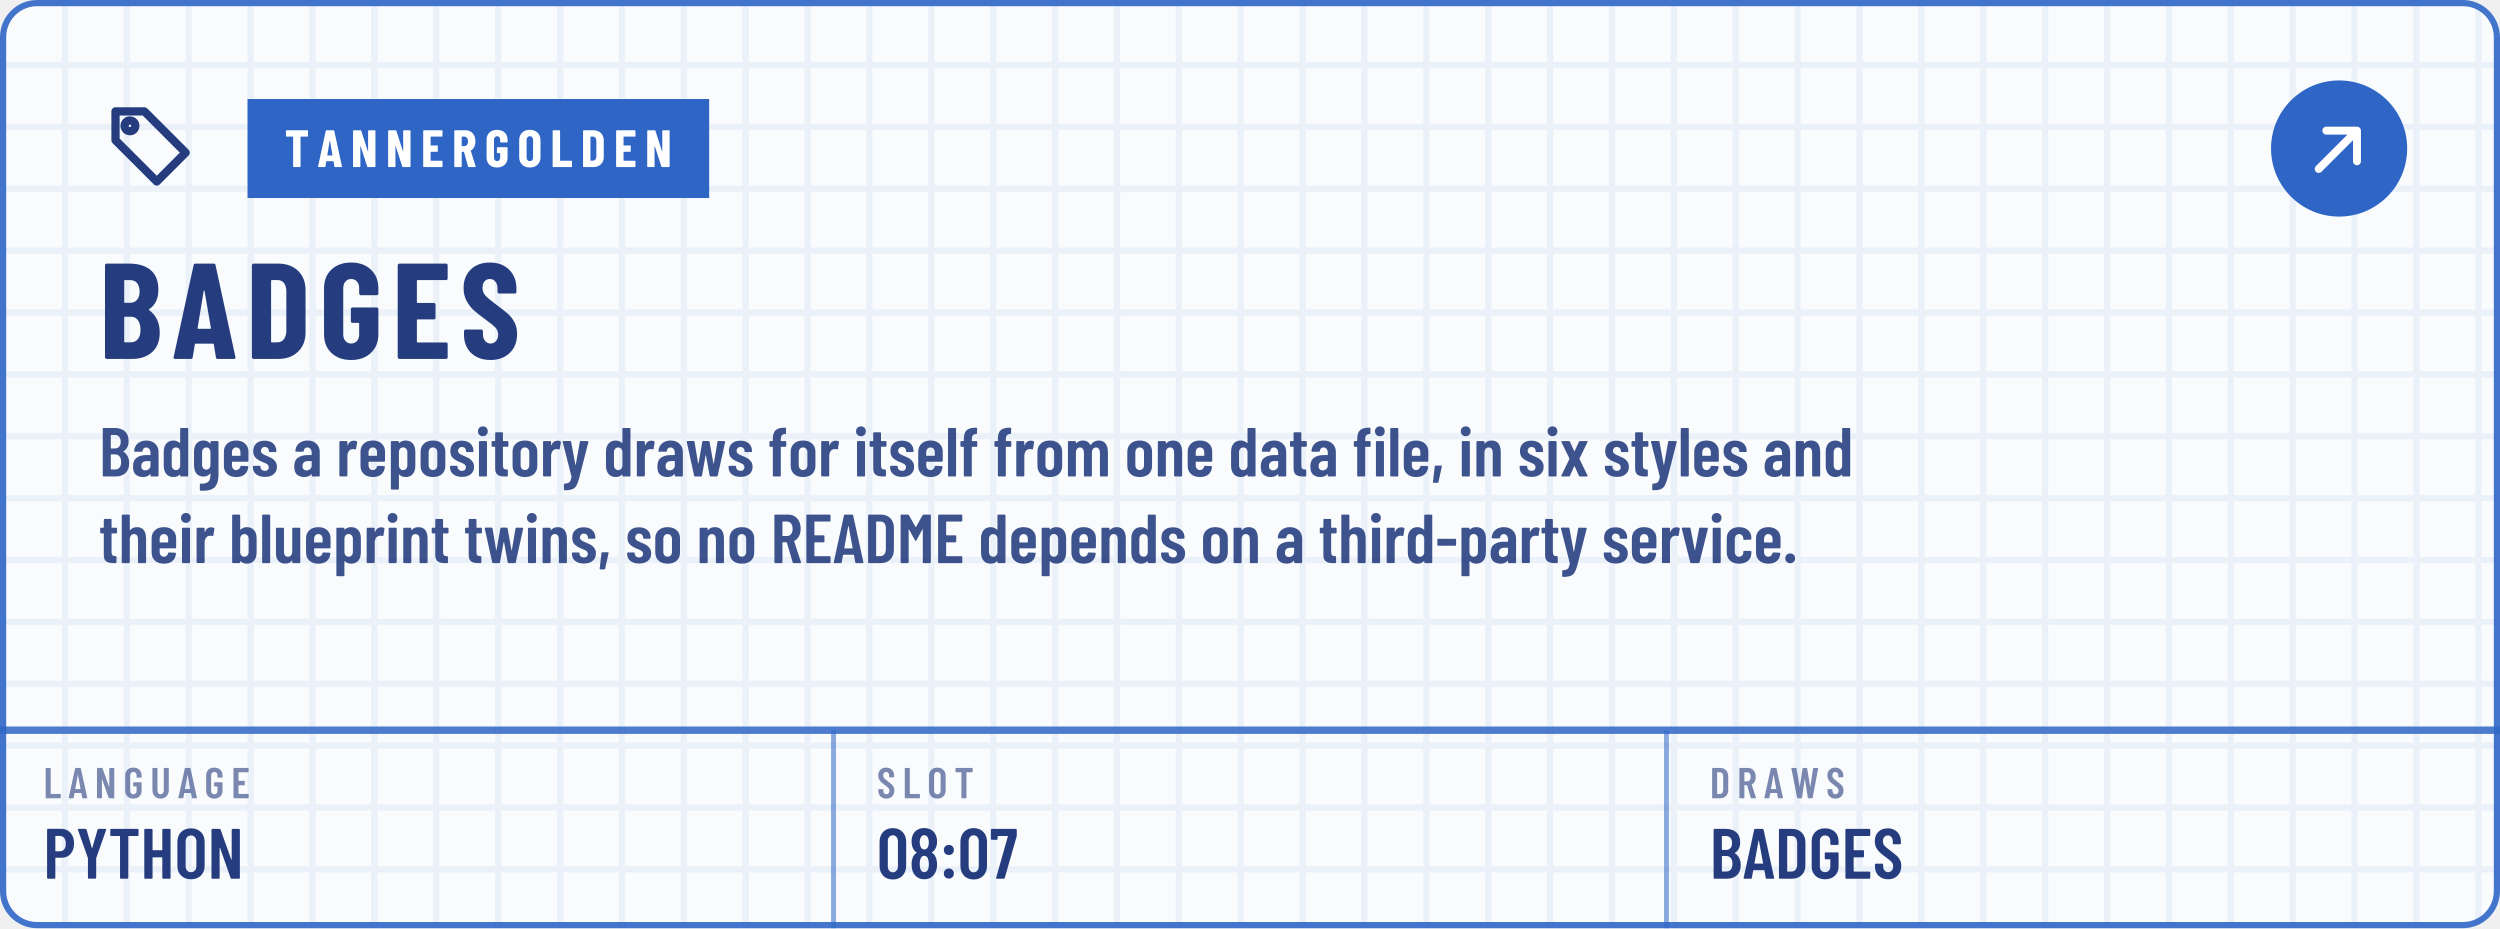
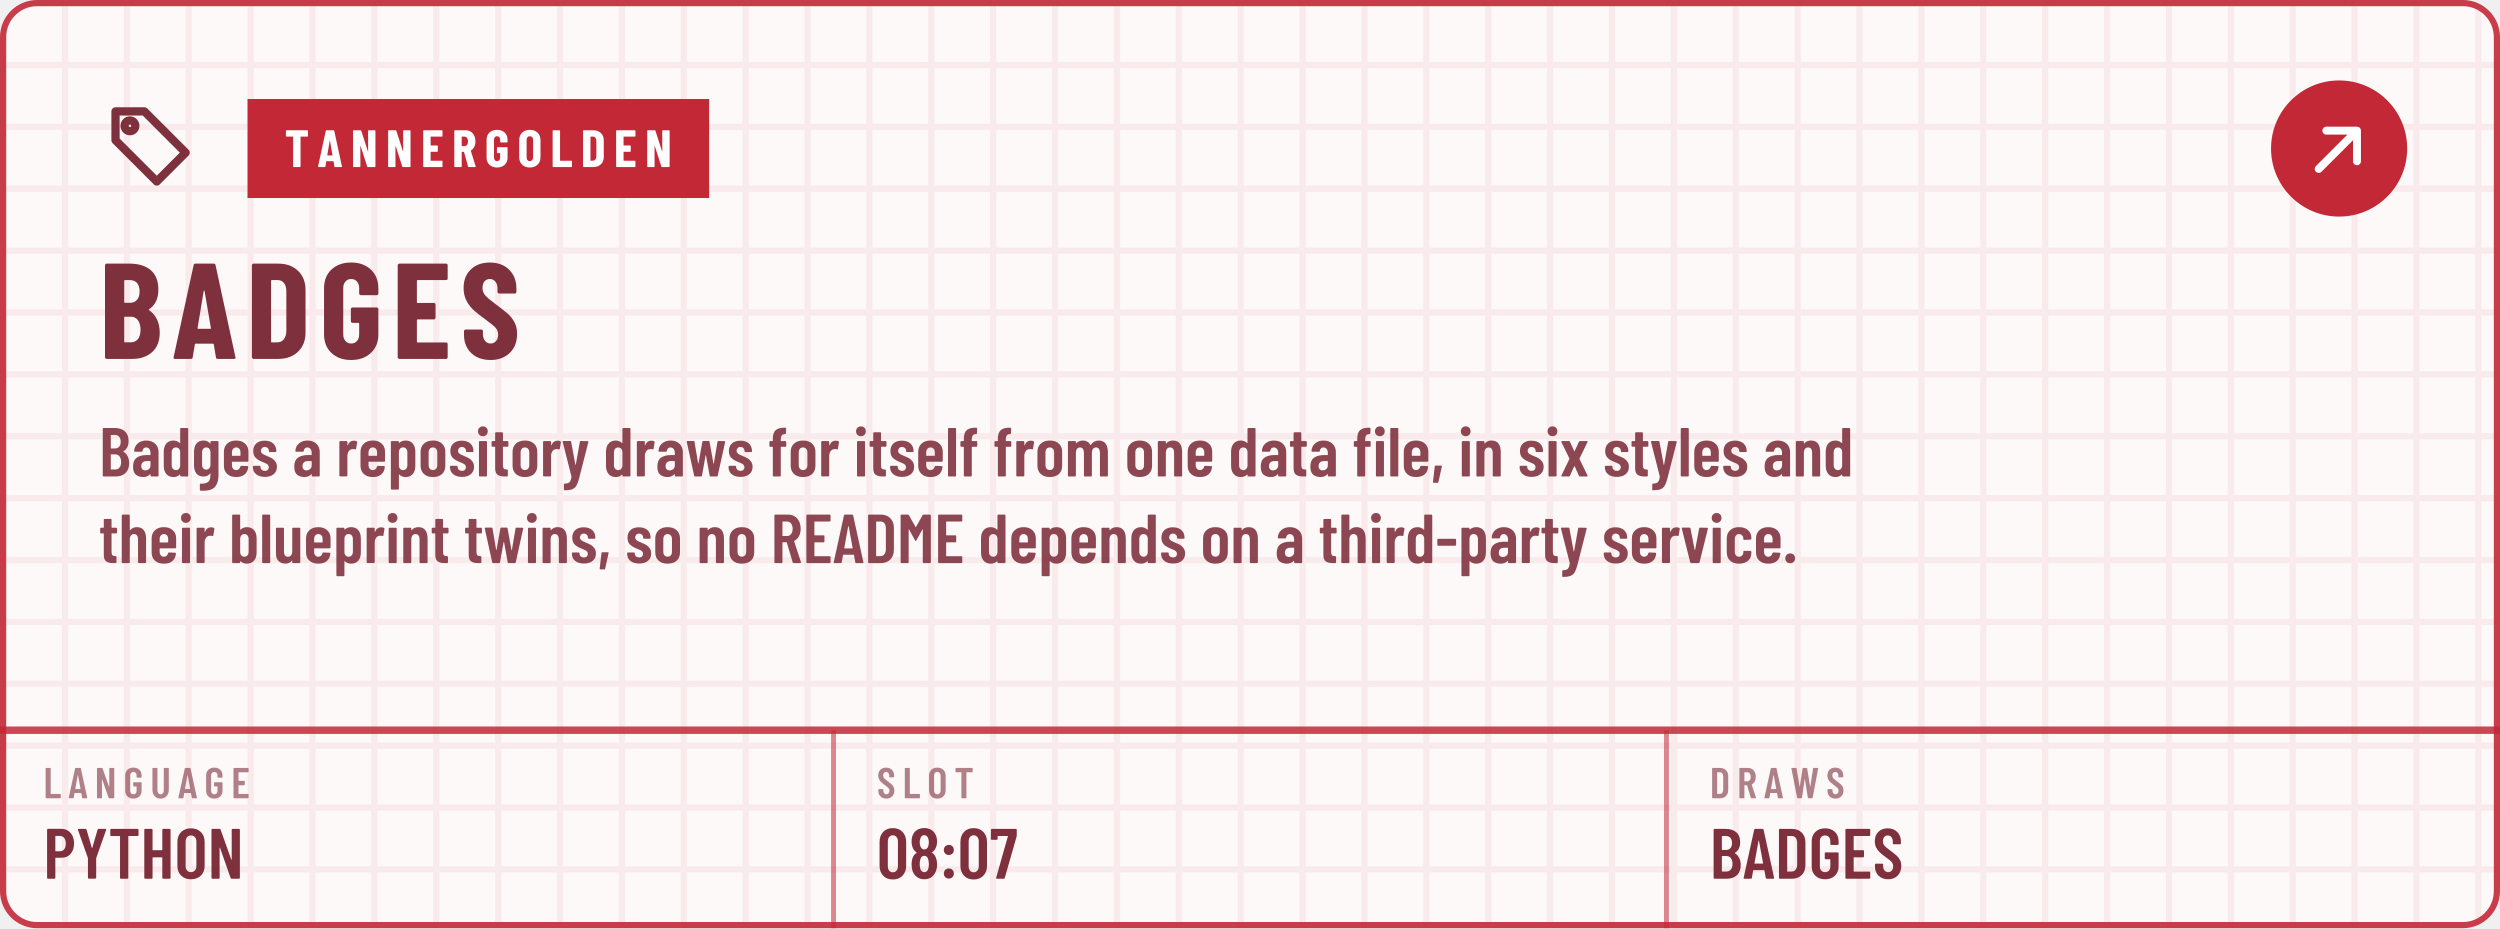
<svg xmlns="http://www.w3.org/2000/svg" width="404" height="150" viewBox="0 0 404 150" role="img" aria-labelledby="t d">
  <defs>
    <pattern id="kp1" width="10" height="10" patternUnits="userSpaceOnUse">
-       <path d="M10 .5H.5V10" fill="none" stroke="#2F66C6" stroke-opacity="0.07" />
+       <path d="M10 .5H.5V10" fill="none" stroke="#C32837" stroke-opacity="0.07" />
    </pattern>
    <path id="m44" d="M33 -78 59 146Q60 157 71 157H151Q164 157 161 144L112 -80Q110 -91 99 -91H45Q39 -91 36 -88Q32 -84 33 -78Z" />
    <path id="m45" d="M27 263V339Q27 344 30 348Q34 351 39 351H286Q291 351 294 348Q298 344 298 339V263Q298 258 294 254Q291 251 286 251H39Q34 251 30 254Q27 258 27 263Z" />
    <path id="m46" d="M35 69Q35 100 55 120Q75 140 106 140Q137 140 156 120Q176 100 176 69Q176 38 156 18Q136 -2 106 -2Q75 -2 55 18Q35 38 35 69Z" />
    <path id="m48" d="M38 183V517Q38 604 89 658Q140 711 224 711Q309 711 360 658Q412 604 412 517V183Q412 96 360 42Q309 -11 224 -11Q140 -11 89 42Q38 96 38 183ZM296 176V524Q296 563 276 586Q257 610 224 610Q192 610 173 586Q154 563 154 524V176Q154 137 173 114Q192 90 224 90Q257 90 276 114Q296 137 296 176Z" />
    <path id="m55" d="M90 13 255 594Q257 600 251 600H116Q111 600 111 595V559Q111 554 108 550Q104 547 99 547H28Q23 547 20 550Q16 554 16 559L17 688Q17 693 20 696Q24 700 29 700H368Q373 700 376 696Q380 693 380 688V607Q380 603 378 593L211 10Q208 0 197 0H100Q87 0 90 13Z" />
    <path id="m56" d="M325 364Q358 345 375 306Q396 259 396 200Q396 147 380 107Q360 53 318 22Q275 -8 216 -8Q158 -8 116 22Q73 52 53 106Q38 148 38 200Q38 259 56 301Q71 341 109 363Q113 366 109 369Q76 390 58 427Q38 470 38 523Q38 581 58 620Q78 664 120 688Q161 712 216 712Q270 712 312 688Q353 665 374 621Q396 579 396 523Q396 471 376 429Q358 392 325 371Q319 367 325 364ZM159 559Q152 541 152 513Q152 483 162 456Q169 435 183 423Q197 411 216 411Q237 411 252 424Q266 436 273 459Q281 483 281 513Q281 547 271 568Q264 589 250 600Q236 612 216 612Q198 612 184 602Q171 591 164 573ZM281 206Q281 244 272 271Q266 295 252 308Q237 322 216 322Q195 322 180 308Q166 294 160 268Q152 242 152 208Q152 177 158 151Q163 123 178 108Q194 92 216 92Q239 92 255 108Q271 124 276 153Q281 180 281 206Z" />
    <path id="m58" d="M57 404Q57 435 77 455Q97 475 128 475Q159 475 178 455Q198 435 198 404Q198 373 178 353Q158 333 128 333Q97 333 77 353Q57 373 57 404ZM57 73Q57 104 77 124Q97 144 128 144Q159 144 178 124Q198 104 198 73Q198 42 178 22Q158 2 128 2Q97 2 77 22Q57 42 57 73Z" />
    <path id="m65" d="M325 11 306 116Q306 121 300 121H154Q148 121 148 116L129 11Q128 0 116 0H25Q11 0 14 13L162 689Q164 700 175 700H281Q292 700 294 689L442 13V9Q442 0 431 0H338Q326 0 325 11ZM171 212H282Q288 212 287 217L229 533Q228 536 226 536Q224 536 223 533L166 217Q165 212 171 212Z" />
    <path id="m66" d="M242 0H66Q61 0 58 4Q54 7 54 12V688Q54 693 58 696Q61 700 66 700H224Q319 700 373 652Q427 604 427 512Q427 409 354 365Q349 362 352 359Q391 334 413 292Q435 250 435 192Q435 100 382 50Q328 0 242 0ZM170 595V409Q170 404 175 404H226Q267 404 290 429Q313 454 313 500Q313 548 290 574Q267 600 226 600H175Q170 600 170 595ZM319 208Q319 260 296 290Q273 319 233 319H175Q170 319 170 314V106Q170 101 175 101H233Q273 101 296 129Q319 157 319 208Z" />
    <path id="m68" d="M54 12V688Q54 693 58 696Q61 700 66 700H237Q323 700 374 648Q426 596 426 509V191Q426 104 374 52Q323 0 237 0H66Q61 0 58 4Q54 7 54 12ZM175 100 235 101Q268 101 288 128Q309 154 310 198V502Q310 547 290 574Q269 600 234 600H175Q170 600 170 595V105Q170 100 175 100Z" />
    <path id="m69" d="M391 600H175Q170 600 170 595V406Q170 401 175 401H303Q308 401 312 398Q315 394 315 389V312Q315 307 312 304Q308 300 303 300H175Q170 300 170 295V105Q170 100 175 100H391Q396 100 400 96Q403 93 403 88V12Q403 7 400 4Q396 0 391 0H66Q61 0 58 4Q54 7 54 12V688Q54 693 58 696Q61 700 66 700H391Q396 700 400 696Q403 693 403 688V612Q403 607 400 604Q396 600 391 600Z" />
    <path id="m71" d="M42 173V527Q42 609 94 658Q145 708 230 708Q315 708 368 658Q420 609 420 526V487Q420 482 416 478Q413 475 408 475H316Q311 475 308 478Q304 482 304 487V528Q304 564 284 586Q263 608 230 608Q197 608 177 586Q157 564 157 528V172Q157 136 177 114Q197 92 230 92Q263 92 284 114Q304 136 304 172V268Q304 273 299 273H238Q233 273 230 276Q226 280 226 285V358Q226 363 230 366Q233 370 238 370H408Q413 370 416 366Q420 363 420 358V173Q420 91 368 42Q315 -8 230 -8Q145 -8 94 42Q42 91 42 173Z" />
    <path id="m72" d="M319 700H411Q416 700 420 696Q423 693 423 688V12Q423 7 420 4Q416 0 411 0H319Q314 0 310 4Q307 7 307 12V295Q307 300 302 300H175Q170 300 170 295V12Q170 7 166 4Q163 0 158 0H66Q61 0 58 4Q54 7 54 12V688Q54 693 58 696Q61 700 66 700H158Q163 700 166 696Q170 693 170 688V406Q170 401 175 401H302Q307 401 307 406V688Q307 693 310 696Q314 700 319 700Z" />
    <path id="m76" d="M54 12V688Q54 693 58 696Q61 700 66 700H158Q163 700 166 696Q170 693 170 688V105Q170 100 175 100H391Q396 100 400 96Q403 93 403 88V12Q403 7 400 4Q396 0 391 0H66Q61 0 58 4Q54 7 54 12Z" />
    <path id="m77" d="M383 700H475Q480 700 484 696Q487 693 487 688V12Q487 7 484 4Q480 0 475 0H383Q378 0 374 4Q371 7 371 12V484Q371 488 369 488Q367 488 365 485L278 327Q273 319 269 319Q265 319 260 327L173 485Q171 488 169 488Q167 488 167 484V12Q167 7 164 4Q160 0 155 0H63Q58 0 54 4Q51 7 51 12V688Q51 693 54 696Q58 700 63 700H155Q165 700 170 692L267 521Q270 517 273 521L368 692Q373 700 383 700Z" />
    <path id="m78" d="M350 700H441Q446 700 450 696Q453 693 453 688V12Q453 7 450 4Q446 0 441 0H336Q326 0 323 10L174 434Q173 437 170 436Q168 436 168 433L169 12Q169 7 166 4Q162 0 157 0H66Q61 0 58 4Q54 7 54 12V688Q54 693 58 696Q61 700 66 700H169Q179 700 182 690L332 269Q333 266 336 266Q338 267 338 270V688Q338 693 342 696Q345 700 350 700Z" />
    <path id="m79" d="M42 182V518Q42 604 94 656Q147 708 233 708Q319 708 372 656Q425 604 425 518V182Q425 96 372 44Q319 -8 233 -8Q147 -8 94 44Q42 96 42 182ZM309 177V523Q309 561 288 584Q267 608 233 608Q199 608 178 584Q158 561 158 523V177Q158 139 178 116Q199 92 233 92Q267 92 288 116Q309 139 309 177Z" />
    <path id="m80" d="M432 495Q432 405 384 350Q337 295 259 295H174Q169 295 169 290V12Q169 7 166 4Q162 0 157 0H65Q60 0 56 4Q53 7 53 12V689Q53 694 56 698Q60 701 65 701H253Q306 701 346 675Q387 649 410 602Q432 555 432 495ZM316 492Q316 542 294 572Q271 601 234 601H174Q169 601 169 596V391Q169 386 174 386H234Q271 386 294 414Q316 443 316 492Z" />
    <path id="m82" d="M318 10 233 297Q231 301 228 301H175Q170 301 170 296V12Q170 7 166 4Q163 0 158 0H66Q61 0 58 4Q54 7 54 12V688Q54 693 58 696Q61 700 66 700H254Q307 700 348 674Q388 649 410 602Q433 556 433 496Q433 434 409 389Q385 344 342 321Q338 320 339 315L437 14Q438 12 438 9Q438 0 427 0H331Q321 0 318 10ZM170 595V396Q170 391 175 391H236Q272 391 294 419Q317 447 317 495Q317 543 294 572Q272 600 236 600H175Q170 600 170 595Z" />
    <path id="m83" d="M34 173V199Q34 204 38 208Q41 211 46 211H137Q142 211 146 208Q149 204 149 199V179Q149 140 168 116Q188 92 219 92Q250 92 270 114Q290 137 290 174Q290 200 279 219Q268 238 248 255Q228 272 184 304Q134 340 104 368Q73 396 52 436Q32 475 32 527Q32 610 82 659Q132 708 214 708Q297 708 348 656Q399 605 399 520V496Q399 491 396 488Q392 484 387 484H297Q292 484 288 488Q285 491 285 496V522Q285 561 266 584Q246 608 214 608Q184 608 165 586Q146 565 146 527Q146 491 166 466Q187 441 247 397Q308 352 339 324Q370 295 387 261Q404 227 404 180Q404 95 353 44Q302 -8 219 -8Q136 -8 85 42Q34 92 34 173Z" />
    <path id="m84" d="M425 688V612Q425 607 422 604Q418 600 413 600H286Q281 600 281 595V12Q281 7 278 4Q274 0 269 0H177Q172 0 168 4Q165 7 165 12V595Q165 600 160 600H40Q35 600 32 604Q28 607 28 612V688Q28 693 32 696Q35 700 40 700H413Q418 700 422 696Q425 693 425 688Z" />
    <path id="m85" d="M50 194V688Q50 693 54 696Q57 700 62 700H154Q159 700 162 696Q166 693 166 688V182Q166 142 186 117Q206 92 239 92Q272 92 292 117Q312 142 312 182V688Q312 693 316 696Q319 700 324 700H416Q421 700 424 696Q428 693 428 688V194Q428 103 376 48Q324 -8 239 -8Q153 -8 102 48Q50 103 50 194Z" />
    <path id="m87" d="M157 11 24 687 23 691Q23 700 34 700H130Q142 700 143 689L213 272Q214 269 216 269Q218 269 219 272L282 689Q283 700 295 700H375Q387 700 388 689L456 272Q457 269 459 269Q461 269 462 272L525 689Q526 700 538 700H631Q644 700 642 687L515 11Q514 0 502 0H417Q405 0 404 11L337 436Q336 440 334 440Q332 440 331 436L269 11Q268 0 256 0H170Q158 0 157 11Z" />
    <path id="m89" d="M170 13V286L169 292L30 686Q29 688 29 691Q29 700 40 700H136Q147 700 150 690L225 433Q226 430 228 430Q230 430 231 433L306 690Q309 700 320 700H416Q422 700 425 696Q428 693 426 686L287 292L286 286V13Q286 8 282 4Q279 1 274 1H182Q177 1 174 4Q170 8 170 13Z" />
    <path id="m97" d="M397 352V12Q397 7 394 4Q390 0 385 0H293Q288 0 284 4Q281 7 281 12V31Q281 34 279 35Q277 36 275 33Q240 -8 173 -8Q116 -8 72 24Q29 57 29 143Q29 233 82 271Q134 309 224 309H276Q281 309 281 314V340Q281 376 263 398Q245 419 218 419Q197 419 183 406Q169 392 166 369Q165 357 153 357H56Q44 357 45 369Q50 437 98 478Q147 519 220 519Q299 519 348 473Q397 427 397 352ZM281 160V217Q281 222 276 222H224Q190 222 169 204Q148 185 148 150Q148 119 164 104Q180 88 205 88Q235 88 258 107Q281 126 281 160Z" />
    <path id="m98" d="M399 357V154Q399 80 362 36Q325 -8 258 -8Q204 -8 168 27Q166 29 164 28Q162 27 162 24V12Q162 7 158 4Q155 0 150 0H58Q53 0 50 4Q46 7 46 12V688Q46 693 50 696Q53 700 58 700H150Q155 700 158 696Q162 693 162 688V486Q162 483 164 482Q167 482 170 486Q189 503 212 511Q236 519 258 519Q324 519 362 476Q399 433 399 357ZM222 419Q198 419 182 404Q166 388 162 362V149Q166 123 182 108Q198 92 222 92Q250 92 267 112Q284 131 284 163V348Q284 380 267 400Q250 419 222 419Z" />
    <path id="m99" d="M38 155V357Q38 430 86 474Q133 519 215 519Q297 519 345 476Q393 432 393 365V351Q393 346 390 342Q386 339 381 339L289 335Q277 335 277 347V357Q277 382 260 400Q242 419 215 419Q188 419 171 399Q154 379 154 348V163Q154 132 171 112Q188 92 215 92Q242 92 260 110Q277 129 277 155V165Q277 170 280 174Q284 177 289 177L381 176Q386 176 390 172Q393 169 393 164V146Q393 77 345 34Q297 -8 215 -8Q133 -8 86 36Q38 80 38 155Z" />
    <path id="m100" d="M287 700H379Q384 700 388 696Q391 693 391 688V12Q391 7 388 4Q384 0 379 0H287Q282 0 278 4Q275 7 275 12V24Q275 27 273 28Q271 29 269 27Q233 -8 179 -8Q112 -8 75 36Q38 80 38 154V357Q38 433 76 476Q113 519 179 519Q202 519 226 510Q250 502 269 483Q271 481 273 482Q275 483 275 486V688Q275 693 278 696Q282 700 287 700ZM275 149V362Q271 388 255 404Q239 419 215 419Q187 419 170 400Q153 380 153 348V163Q153 131 170 112Q187 92 215 92Q239 92 255 108Q271 123 275 149Z" />
    <path id="m101" d="M380 213H159Q154 213 154 208V163Q154 132 171 112Q188 92 215 92Q238 92 254 106Q271 121 276 144Q279 154 289 154L378 150Q383 150 386 146Q390 143 389 137Q382 67 338 30Q294 -8 215 -8Q133 -8 86 36Q38 79 38 154V357Q38 430 86 474Q133 519 215 519Q297 519 344 474Q392 430 392 357V225Q392 220 388 216Q385 213 380 213ZM154 348V303Q154 298 159 298H272Q277 298 277 303V348Q277 380 260 400Q243 419 215 419Q188 419 171 399Q154 379 154 348Z" />
    <path id="m102" d="M265 499V440Q265 435 262 432Q258 428 253 428H191Q186 428 186 423V12Q186 7 182 4Q179 0 174 0H83Q78 0 74 4Q71 7 71 12V423Q71 428 66 428H34Q29 428 26 432Q22 435 22 440V499Q22 504 26 508Q29 511 34 511H66Q71 511 71 516V541Q71 631 112 668Q153 705 243 704H251Q256 704 260 700Q263 697 263 692L261 624Q261 619 258 616Q254 612 249 612H244Q214 611 200 592Q186 574 186 536V516Q186 511 191 511H253Q258 511 262 508Q265 504 265 499Z" />
    <path id="m103" d="M287 511H379Q384 511 388 508Q391 504 391 499V19Q391 -89 342 -148Q293 -206 167 -206Q145 -206 134 -205Q122 -204 122 -192V-115Q122 -102 135 -104Q192 -105 222 -90Q253 -75 264 -46Q275 -17 275 30V41Q275 44 273 44Q271 45 269 42Q236 -1 175 -1Q108 -1 73 42Q38 86 38 161V357Q38 434 74 476Q109 519 175 519Q236 519 269 476Q271 473 273 474Q275 474 275 477V499Q275 504 278 508Q282 511 287 511ZM275 169V348Q275 380 258 400Q242 419 215 419Q188 419 171 399Q154 379 154 348V169Q154 138 171 118Q188 99 215 99Q242 99 258 118Q275 138 275 169Z" />
    <path id="m104" d="M397 352V12Q397 7 394 4Q390 0 385 0H293Q288 0 284 4Q281 7 281 12V343Q281 379 266 399Q251 419 223 419Q194 419 178 398Q162 377 162 340V12Q162 7 158 4Q155 0 150 0H58Q53 0 50 4Q46 7 46 12V688Q46 693 50 696Q53 700 58 700H150Q155 700 158 696Q162 693 162 688V479Q162 476 164 476Q167 475 170 479Q204 519 265 519Q330 519 364 476Q397 432 397 352Z" />
    <path id="m105" d="M36 652Q36 683 56 703Q76 723 107 723Q138 723 158 703Q177 683 177 652Q177 621 157 601Q137 581 107 581Q76 581 56 601Q36 621 36 652ZM50 12V499Q50 504 54 508Q57 511 62 511H154Q159 511 162 508Q166 504 166 499V12Q166 7 162 4Q159 0 154 0H62Q57 0 54 4Q50 7 50 12Z" />
    <path id="m108" d="M42 12V688Q42 693 46 696Q49 700 54 700H146Q151 700 154 696Q158 693 158 688V12Q158 7 154 4Q151 0 146 0H54Q49 0 46 4Q42 7 42 12Z" />
    <path id="m109" d="M623 347V12Q623 7 620 4Q616 0 611 0H520Q515 0 512 4Q508 7 508 12V339Q508 377 493 398Q478 419 452 419Q424 419 408 398Q392 377 392 340V12Q392 7 388 4Q385 0 380 0H289Q284 0 280 4Q277 7 277 12V339Q277 377 262 398Q246 419 221 419Q193 419 177 398Q161 377 161 340V12Q161 7 158 4Q154 0 149 0H58Q53 0 50 4Q46 7 46 12V499Q46 504 50 508Q53 511 58 511H149Q154 511 158 508Q161 504 161 499V483Q161 480 163 479Q165 478 167 481Q187 501 212 510Q237 519 261 519Q335 519 370 456Q373 452 379 459Q399 491 430 505Q460 519 491 519Q556 519 590 474Q623 428 623 347Z" />
    <path id="m110" d="M397 352V12Q397 7 394 4Q390 0 385 0H293Q288 0 284 4Q281 7 281 12V343Q281 379 266 399Q251 419 223 419Q194 419 178 398Q162 377 162 340V12Q162 7 158 4Q155 0 150 0H58Q53 0 50 4Q46 7 46 12V499Q46 504 50 508Q53 511 58 511H150Q155 511 158 508Q162 504 162 499V479Q162 476 164 476Q167 475 170 479Q204 519 265 519Q330 519 364 476Q397 432 397 352Z" />
    <path id="m111" d="M38 155V356Q38 430 86 474Q134 519 216 519Q299 519 347 474Q395 430 395 356V155Q395 80 348 36Q300 -8 216 -8Q133 -8 86 36Q38 80 38 155ZM279 164V348Q279 379 262 399Q244 419 216 419Q188 419 171 400Q154 380 154 348V164Q154 132 171 112Q188 93 216 93Q244 93 262 112Q279 132 279 164Z" />
    <path id="m112" d="M403 357V155Q403 78 366 35Q329 -8 262 -8Q239 -8 215 0Q191 9 172 28Q170 30 168 29Q166 28 166 25V-177Q166 -182 162 -186Q159 -189 154 -189H62Q57 -189 54 -186Q50 -182 50 -177V499Q50 504 54 508Q57 511 62 511H154Q159 511 162 508Q166 504 166 499V487Q166 484 168 484Q171 483 174 487Q209 519 262 519Q329 519 366 476Q403 432 403 357ZM226 420Q199 420 182 400Q166 380 166 348V163Q166 131 182 112Q199 92 226 92Q254 92 271 112Q288 131 288 163V348Q288 380 271 400Q254 420 226 420Z" />
    <path id="m114" d="M297 507Q305 502 303 492L287 399Q286 387 273 392Q259 396 247 396Q235 396 225 393Q197 389 180 362Q162 334 162 296V13Q162 8 158 4Q155 1 150 1H58Q53 1 50 4Q46 8 46 13V499Q46 504 50 508Q53 511 58 511H150Q155 511 158 508Q162 504 162 499V453Q162 449 164 448Q166 448 167 452Q194 517 255 517Q282 517 297 507Z" />
    <path id="m115" d="M30 135V142Q30 147 34 150Q37 154 42 154H128Q133 154 136 150Q140 147 140 142V137Q140 113 158 97Q177 81 204 81Q230 81 245 96Q260 111 260 134Q260 154 247 168Q234 181 219 188Q204 195 165 211Q108 233 72 267Q35 301 35 368Q35 438 80 478Q124 517 200 517Q278 517 324 476Q369 434 369 364Q369 359 366 356Q362 352 357 352H273Q268 352 264 356Q261 359 261 364V370Q261 394 244 410Q228 426 203 426Q177 426 162 410Q146 393 146 370Q146 351 158 338Q170 325 185 318Q200 310 235 295Q277 278 306 262Q334 245 356 214Q377 184 377 139Q377 72 330 33Q283 -6 203 -6Q124 -6 77 32Q30 70 30 135Z" />
    <path id="m116" d="M248 429H186Q181 429 181 424V162Q181 127 194 114Q207 100 233 101H240Q245 101 248 98Q252 94 252 89V12Q252 7 248 4Q245 0 240 0H206Q138 0 104 25Q69 50 69 119V424Q69 429 64 429H29Q24 429 20 432Q17 436 17 441V499Q17 504 20 508Q24 511 29 511H64Q69 511 69 516V626Q69 631 72 634Q76 638 81 638H169Q174 638 178 634Q181 631 181 626V516Q181 511 186 511H248Q253 511 256 508Q260 504 260 499V441Q260 436 256 432Q253 429 248 429Z" />
    <path id="m117" d="M289 511H381Q386 511 390 508Q393 504 393 499V12Q393 7 390 4Q386 0 381 0H289Q284 0 280 4Q277 7 277 12V34Q277 37 275 38Q273 39 271 36Q242 -7 178 -7Q117 -7 80 30Q42 66 42 142V499Q42 504 46 508Q49 511 54 511H146Q151 511 154 508Q158 504 158 499V167Q158 92 216 92Q245 92 261 114Q277 135 277 172V499Q277 504 280 508Q284 511 289 511Z" />
    <path id="m118" d="M141 10 19 499V503Q19 512 30 512H132Q144 512 145 501L205 190Q206 187 208 187Q210 187 211 190L270 501Q271 512 283 512L385 510Q399 510 396 497L275 10Q272 0 261 0H155Q144 0 141 10Z" />
    <path id="m119" d="M126 11 19 499V503Q19 512 30 512H118Q130 512 131 501L183 190Q184 187 186 187Q188 187 189 190L244 501Q245 512 257 512H335Q347 512 348 501L404 189Q405 186 407 186Q409 186 410 189L463 501Q464 512 476 512L563 510Q576 510 573 497L466 11Q464 0 453 0H363Q351 0 350 11L297 303Q296 306 294 306Q292 306 291 303L239 11Q238 0 226 0H139Q128 0 126 11Z" />
    <path id="m120" d="M20 14 136 253Q137 256 136 259L20 497Q18 501 18 503Q18 511 29 511H129Q139 511 143 502L205 366Q208 360 211 366L274 502Q278 511 288 511H388Q395 511 398 508Q400 504 397 497L281 259Q280 256 281 253L397 14Q399 10 399 8Q399 0 388 0H288Q278 0 274 9L211 148Q208 154 205 147L143 9Q139 0 129 0H29Q22 0 20 4Q17 7 20 14Z" />
    <path id="m121" d="M34 -187V-115Q34 -110 37 -106Q40 -103 44 -103Q77 -102 96 -94Q115 -87 126 -66Q138 -44 143 -3L142 3L16 499V503Q16 512 27 512H125Q137 512 138 501L199 170Q200 167 202 167Q204 167 205 170L264 501Q265 512 277 512L376 510Q390 510 387 497L253 -28Q234 -99 213 -134Q192 -169 154 -184Q116 -199 45 -199H40Q38 -199 36 -196Q34 -192 34 -187Z" />
    <path id="n65" d="M325 11 309 107Q309 112 303 112H176Q170 112 170 107L154 11Q153 0 141 0H24Q11 0 14 13L161 689Q163 700 174 700H309Q320 700 322 689L468 13L469 9Q469 0 458 0H338Q326 0 325 11ZM194 221H284Q289 221 288 226L241 499Q240 502 238 502Q236 502 235 499L190 226Q190 221 194 221Z" />
    <path id="n66" d="M245 0H56Q51 0 48 4Q44 7 44 12V688Q44 693 48 696Q51 700 56 700H223Q323 700 380 652Q436 604 436 509Q436 410 368 365Q364 362 367 359Q446 303 446 193Q446 100 390 50Q334 0 245 0ZM185 574V417Q185 412 190 412H226Q260 412 279 434Q298 455 298 494Q298 535 280 557Q261 579 226 579H190Q185 579 185 574ZM305 214Q305 258 286 284Q267 310 235 310H190Q185 310 185 305V127Q185 122 190 122H234Q267 122 286 146Q305 170 305 214Z" />
    <path id="n68" d="M44 12V688Q44 693 48 696Q51 700 56 700H237Q328 700 383 647Q438 594 438 506V194Q438 106 383 53Q328 0 237 0H56Q51 0 48 4Q44 7 44 12ZM190 121 235 122Q262 123 279 145Q296 167 297 203V497Q297 535 280 557Q263 579 234 579H190Q185 579 185 574V126Q185 121 190 121Z" />
    <path id="n69" d="M399 579H190Q185 579 185 574V416Q185 411 190 411H310Q315 411 318 408Q322 404 322 399V302Q322 297 318 294Q315 290 310 290H190Q185 290 185 285V126Q185 121 190 121H399Q404 121 408 118Q411 114 411 109V12Q411 7 408 4Q404 0 399 0H56Q51 0 48 4Q44 7 44 12V688Q44 693 48 696Q51 700 56 700H399Q404 700 408 696Q411 693 411 688V591Q411 586 408 582Q404 579 399 579Z" />
    <path id="n71" d="M34 181V519Q34 605 88 656Q143 708 233 708Q323 708 378 656Q433 604 433 518V480Q433 475 430 472Q426 468 421 468H304Q299 468 296 472Q292 475 292 480V520Q292 550 276 568Q260 587 233 587Q207 587 191 568Q175 550 175 520V180Q175 150 191 132Q207 113 233 113Q260 113 276 132Q292 150 292 180V260Q292 265 287 265H243Q238 265 234 268Q231 272 231 277V366Q231 371 234 374Q238 378 243 378H421Q426 378 430 374Q433 371 433 366V181Q433 95 378 44Q323 -8 233 -8Q143 -8 88 44Q34 95 34 181Z" />
    <path id="n76" d="M44 12V688Q44 693 48 696Q51 700 56 700H173Q178 700 182 696Q185 693 185 688V126Q185 121 190 121H400Q405 121 408 118Q412 114 412 109V12Q412 7 408 4Q405 0 400 0H56Q51 0 48 4Q44 7 44 12Z" />
    <path id="n78" d="M342 700H458Q463 700 466 696Q470 693 470 688V12Q470 7 466 4Q463 0 458 0H326Q316 0 313 10L189 397Q188 400 186 400Q183 399 183 396L184 12Q184 7 180 4Q177 0 172 0H56Q51 0 48 4Q44 7 44 12V688Q44 693 48 696Q51 700 56 700H187Q197 700 200 690L325 303Q326 300 328 300Q331 301 331 304L330 688Q330 693 334 696Q337 700 342 700Z" />
    <path id="n79" d="M34 190V510Q34 600 89 654Q144 708 236 708Q328 708 384 654Q439 600 439 510V190Q439 100 384 46Q328 -8 236 -8Q144 -8 89 46Q34 100 34 190ZM298 184V516Q298 548 281 568Q264 587 236 587Q208 587 192 568Q175 548 175 516V184Q175 152 192 132Q208 113 236 113Q264 113 281 132Q298 152 298 184Z" />
    <path id="n82" d="M306 10 229 286Q227 290 224 290H190Q185 290 185 285V12Q185 7 182 4Q178 0 173 0H56Q51 0 48 4Q44 7 44 12V688Q44 693 48 696Q51 700 56 700H258Q313 700 356 674Q399 647 422 599Q446 551 446 489Q446 430 424 385Q401 340 361 315Q359 314 358 312Q357 311 358 309L450 14L451 10Q451 0 440 0H320Q309 0 306 10ZM185 574V403Q185 398 190 398H235Q266 398 286 422Q305 447 305 488Q305 530 286 554Q266 579 235 579H190Q185 579 185 574Z" />
    <path id="n83" d="M30 175V204Q30 209 34 212Q37 216 42 216H157Q162 216 166 212Q169 209 169 204V182Q169 151 185 132Q201 113 225 113Q249 113 265 131Q281 149 281 178Q281 208 261 230Q241 251 183 293Q133 329 102 357Q71 385 49 426Q27 467 27 521Q27 606 80 657Q133 708 220 708Q308 708 362 655Q415 602 415 516V492Q415 487 412 484Q408 480 403 480H288Q283 480 280 484Q276 487 276 492V519Q276 550 260 568Q245 587 220 587Q196 587 181 570Q166 552 166 521Q166 491 185 468Q204 445 260 404Q322 358 354 330Q385 301 402 266Q420 232 420 184Q420 96 366 44Q312 -8 224 -8Q166 -8 122 15Q78 38 54 80Q30 121 30 175Z" />
    <path id="n84" d="M444 688V591Q444 586 440 582Q437 579 432 579H307Q302 579 302 574V12Q302 7 298 4Q295 0 290 0H173Q168 0 164 4Q161 7 161 12V574Q161 579 156 579H36Q31 579 28 582Q24 586 24 591V688Q24 693 28 696Q31 700 36 700H432Q437 700 440 696Q444 693 444 688Z" />
  </defs>
  <rect width="404" height="150" rx="6" fill="#FFFFFF" />
-   <rect width="404" height="150" rx="6" fill="#2F66C6" fill-opacity=".03" />
+   <rect width="404" height="150" rx="6" fill="#C32837" fill-opacity=".03" />
  <rect width="404" height="150" rx="6" fill="url(#kp1)" />
-   <g transform="translate(16 16) scale(0.6667)" fill="none" stroke="#253D7E" stroke-width="2" stroke-linecap="round" stroke-linejoin="round">
+   <g transform="translate(16 16) scale(0.6667)" fill="none" stroke="#7E303D" stroke-width="2" stroke-linecap="round" stroke-linejoin="round">
    <path d="M11 3H4v7l10 10 7-7z" />
    <circle cx="7.5" cy="6.5" r="1.3" />
  </g>
-   <rect x="40" y="16" width="74.6" height="16" fill="#2F66C6" />
+   <rect x="40" y="16" width="74.6" height="16" fill="#C32837" />
  <g transform="translate(46 27) scale(0.0085 -0.0085)" fill="#FFFFFF">
    <use href="#n84" x="0" />
    <use href="#n65" x="621" />
    <use href="#n78" x="1256" />
    <use href="#n78" x="1923" />
    <use href="#n69" x="2590" />
    <use href="#n82" x="3181" />
    <use href="#n71" x="3805" />
    <use href="#n79" x="4425" />
    <use href="#n76" x="5051" />
    <use href="#n68" x="5629" />
    <use href="#n69" x="6258" />
    <use href="#n78" x="6849" />
  </g>
-   <g transform="translate(16 58) scale(0.022 -0.022)" fill="#253D7E">
+   <g transform="translate(16 58) scale(0.022 -0.022)" fill="#7E303D">
    <use href="#n66" x="0" />
    <use href="#n65" x="534" />
    <use href="#n68" x="1079" />
    <use href="#n71" x="1619" />
    <use href="#n69" x="2150" />
    <use href="#n83" x="2651" />
  </g>
-   <circle cx="378" cy="24" r="11" fill="#2F66C6" />
+   <circle cx="378" cy="24" r="11" fill="#C32837" />
  <g transform="rotate(-45 378 24)">
    <g transform="translate(371 17) scale(0.5833)" fill="none" stroke="#FFFFFF" stroke-width="2.2" stroke-linecap="round" stroke-linejoin="round">
      <path d="M4 12h15M13 6l6 6-6 6" />
    </g>
  </g>
-   <g transform="translate(16 77) scale(0.0112 -0.0112)" fill="#253D7E" fill-opacity="0.88">
+   <g transform="translate(16 77) scale(0.0112 -0.0112)" fill="#7E303D" fill-opacity="0.88">
    <use href="#m66" x="0" />
    <use href="#m97" x="462" />
    <use href="#m100" x="896" />
    <use href="#m103" x="1333" />
    <use href="#m101" x="1764" />
    <use href="#m115" x="2190" />
    <use href="#m97" x="2788" />
    <use href="#m114" x="3422" />
    <use href="#m101" x="3735" />
    <use href="#m112" x="4161" />
    <use href="#m111" x="4602" />
    <use href="#m115" x="5034" />
    <use href="#m105" x="5432" />
    <use href="#m116" x="5647" />
    <use href="#m111" x="5929" />
    <use href="#m114" x="6361" />
    <use href="#m121" x="6674" />
    <use href="#m100" x="7277" />
    <use href="#m114" x="7714" />
    <use href="#m97" x="8027" />
    <use href="#m119" x="8461" />
    <use href="#m115" x="9053" />
    <use href="#m102" x="9651" />
    <use href="#m111" x="9942" />
    <use href="#m114" x="10374" />
    <use href="#m105" x="10887" />
    <use href="#m116" x="11102" />
    <use href="#m115" x="11384" />
    <use href="#m101" x="11782" />
    <use href="#m108" x="12208" />
    <use href="#m102" x="12407" />
    <use href="#m102" x="12898" />
    <use href="#m114" x="13189" />
    <use href="#m111" x="13502" />
    <use href="#m109" x="13934" />
    <use href="#m111" x="14799" />
    <use href="#m110" x="15231" />
    <use href="#m101" x="15670" />
    <use href="#m100" x="16296" />
    <use href="#m97" x="16733" />
    <use href="#m116" x="17167" />
    <use href="#m97" x="17449" />
    <use href="#m102" x="18083" />
    <use href="#m105" x="18374" />
    <use href="#m108" x="18589" />
    <use href="#m101" x="18788" />
    <use href="#m44" x="19214" />
    <use href="#m105" x="19613" />
    <use href="#m110" x="19828" />
    <use href="#m115" x="20467" />
    <use href="#m105" x="20865" />
    <use href="#m120" x="21080" />
    <use href="#m115" x="21697" />
    <use href="#m116" x="22095" />
    <use href="#m121" x="22377" />
    <use href="#m108" x="22780" />
    <use href="#m101" x="22979" />
    <use href="#m115" x="23405" />
    <use href="#m97" x="24003" />
    <use href="#m110" x="24437" />
    <use href="#m100" x="24876" />
  </g>
-   <g transform="translate(16 91) scale(0.0112 -0.0112)" fill="#253D7E" fill-opacity="0.88">
+   <g transform="translate(16 91) scale(0.0112 -0.0112)" fill="#7E303D" fill-opacity="0.88">
    <use href="#m116" x="0" />
    <use href="#m104" x="282" />
    <use href="#m101" x="721" />
    <use href="#m105" x="1147" />
    <use href="#m114" x="1362" />
    <use href="#m98" x="1875" />
    <use href="#m108" x="2312" />
    <use href="#m117" x="2511" />
    <use href="#m101" x="2949" />
    <use href="#m112" x="3375" />
    <use href="#m114" x="3816" />
    <use href="#m105" x="4129" />
    <use href="#m110" x="4344" />
    <use href="#m116" x="4783" />
    <use href="#m116" x="5265" />
    <use href="#m119" x="5547" />
    <use href="#m105" x="6139" />
    <use href="#m110" x="6354" />
    <use href="#m115" x="6793" />
    <use href="#m44" x="7191" />
    <use href="#m115" x="7590" />
    <use href="#m111" x="7988" />
    <use href="#m110" x="8620" />
    <use href="#m111" x="9059" />
    <use href="#m82" x="9691" />
    <use href="#m69" x="10152" />
    <use href="#m65" x="10587" />
    <use href="#m68" x="11043" />
    <use href="#m77" x="11515" />
    <use href="#m69" x="12053" />
    <use href="#m100" x="12688" />
    <use href="#m101" x="13125" />
    <use href="#m112" x="13551" />
    <use href="#m101" x="13992" />
    <use href="#m110" x="14418" />
    <use href="#m100" x="14857" />
    <use href="#m115" x="15294" />
    <use href="#m111" x="15892" />
    <use href="#m110" x="16324" />
    <use href="#m97" x="16963" />
    <use href="#m116" x="17597" />
    <use href="#m104" x="17879" />
    <use href="#m105" x="18318" />
    <use href="#m114" x="18533" />
    <use href="#m100" x="18846" />
    <use href="#m45" x="19283" />
    <use href="#m112" x="19608" />
    <use href="#m97" x="20049" />
    <use href="#m114" x="20483" />
    <use href="#m116" x="20796" />
    <use href="#m121" x="21078" />
    <use href="#m115" x="21681" />
    <use href="#m101" x="22079" />
    <use href="#m114" x="22505" />
    <use href="#m118" x="22818" />
    <use href="#m105" x="23233" />
    <use href="#m99" x="23448" />
    <use href="#m101" x="23870" />
    <use href="#m46" x="24296" />
  </g>
-   <path d="M0 118H404" stroke="#2F66C6" stroke-opacity="0.85" stroke-width="1.2" />
-   <g transform="translate(7 129) scale(0.007 -0.007)" fill="#253D7E" fill-opacity="0.6">
+   <path d="M0 118H404" stroke="#C32837" stroke-opacity="0.85" stroke-width="1.2" />
+   <g transform="translate(7 129) scale(0.007 -0.007)" fill="#7E303D" fill-opacity="0.6">
    <use href="#m76" x="0" />
    <use href="#m65" x="572" />
    <use href="#m78" x="1185" />
    <use href="#m71" x="1849" />
    <use href="#m85" x="2469" />
    <use href="#m65" x="3104" />
    <use href="#m71" x="3717" />
    <use href="#m69" x="4336" />
  </g>
-   <g transform="translate(7 142) scale(0.0115 -0.0115)" fill="#253D7E">
+   <g transform="translate(7 142) scale(0.0115 -0.0115)" fill="#7E303D">
    <use href="#m80" x="0" />
    <use href="#m89" x="457" />
    <use href="#m84" x="913" />
    <use href="#m72" x="1365" />
    <use href="#m79" x="1842" />
    <use href="#m78" x="2309" />
  </g>
-   <g transform="translate(141.7 129) scale(0.007 -0.007)" fill="#253D7E" fill-opacity="0.6">
+   <g transform="translate(141.7 129) scale(0.007 -0.007)" fill="#7E303D" fill-opacity="0.6">
    <use href="#m83" x="0" />
    <use href="#m76" x="591" />
    <use href="#m79" x="1163" />
    <use href="#m84" x="1787" />
  </g>
-   <g transform="translate(141.7 142) scale(0.0115 -0.0115)" fill="#253D7E">
+   <g transform="translate(141.7 142) scale(0.0115 -0.0115)" fill="#7E303D">
    <use href="#m48" x="0" />
    <use href="#m56" x="450" />
    <use href="#m58" x="884" />
    <use href="#m48" x="1136" />
    <use href="#m55" x="1586" />
  </g>
-   <g transform="translate(276.3 129) scale(0.007 -0.007)" fill="#253D7E" fill-opacity="0.6">
+   <g transform="translate(276.3 129) scale(0.007 -0.007)" fill="#7E303D" fill-opacity="0.6">
    <use href="#m68" x="0" />
    <use href="#m82" x="629" />
    <use href="#m65" x="1247" />
    <use href="#m87" x="1860" />
    <use href="#m83" x="2683" />
  </g>
-   <g transform="translate(276.3 142) scale(0.0115 -0.0115)" fill="#253D7E">
+   <g transform="translate(276.3 142) scale(0.0115 -0.0115)" fill="#7E303D">
    <use href="#m66" x="0" />
    <use href="#m65" x="462" />
    <use href="#m68" x="918" />
    <use href="#m71" x="1390" />
    <use href="#m69" x="1852" />
    <use href="#m83" x="2287" />
  </g>
-   <path d="M134.7 118V150M269.3 118V150" stroke="#2F66C6" stroke-opacity="0.55" stroke-width=".8" />
-   <rect x=".5" y=".5" width="403" height="149" rx="5.5" fill="none" stroke="#2F66C6" stroke-opacity=".9" />
+   <path d="M134.7 118V150M269.3 118V150" stroke="#C32837" stroke-opacity="0.55" stroke-width=".8" />
+   <rect x=".5" y=".5" width="403" height="149" rx="5.5" fill="none" stroke="#C32837" stroke-opacity=".9" />
</svg>
